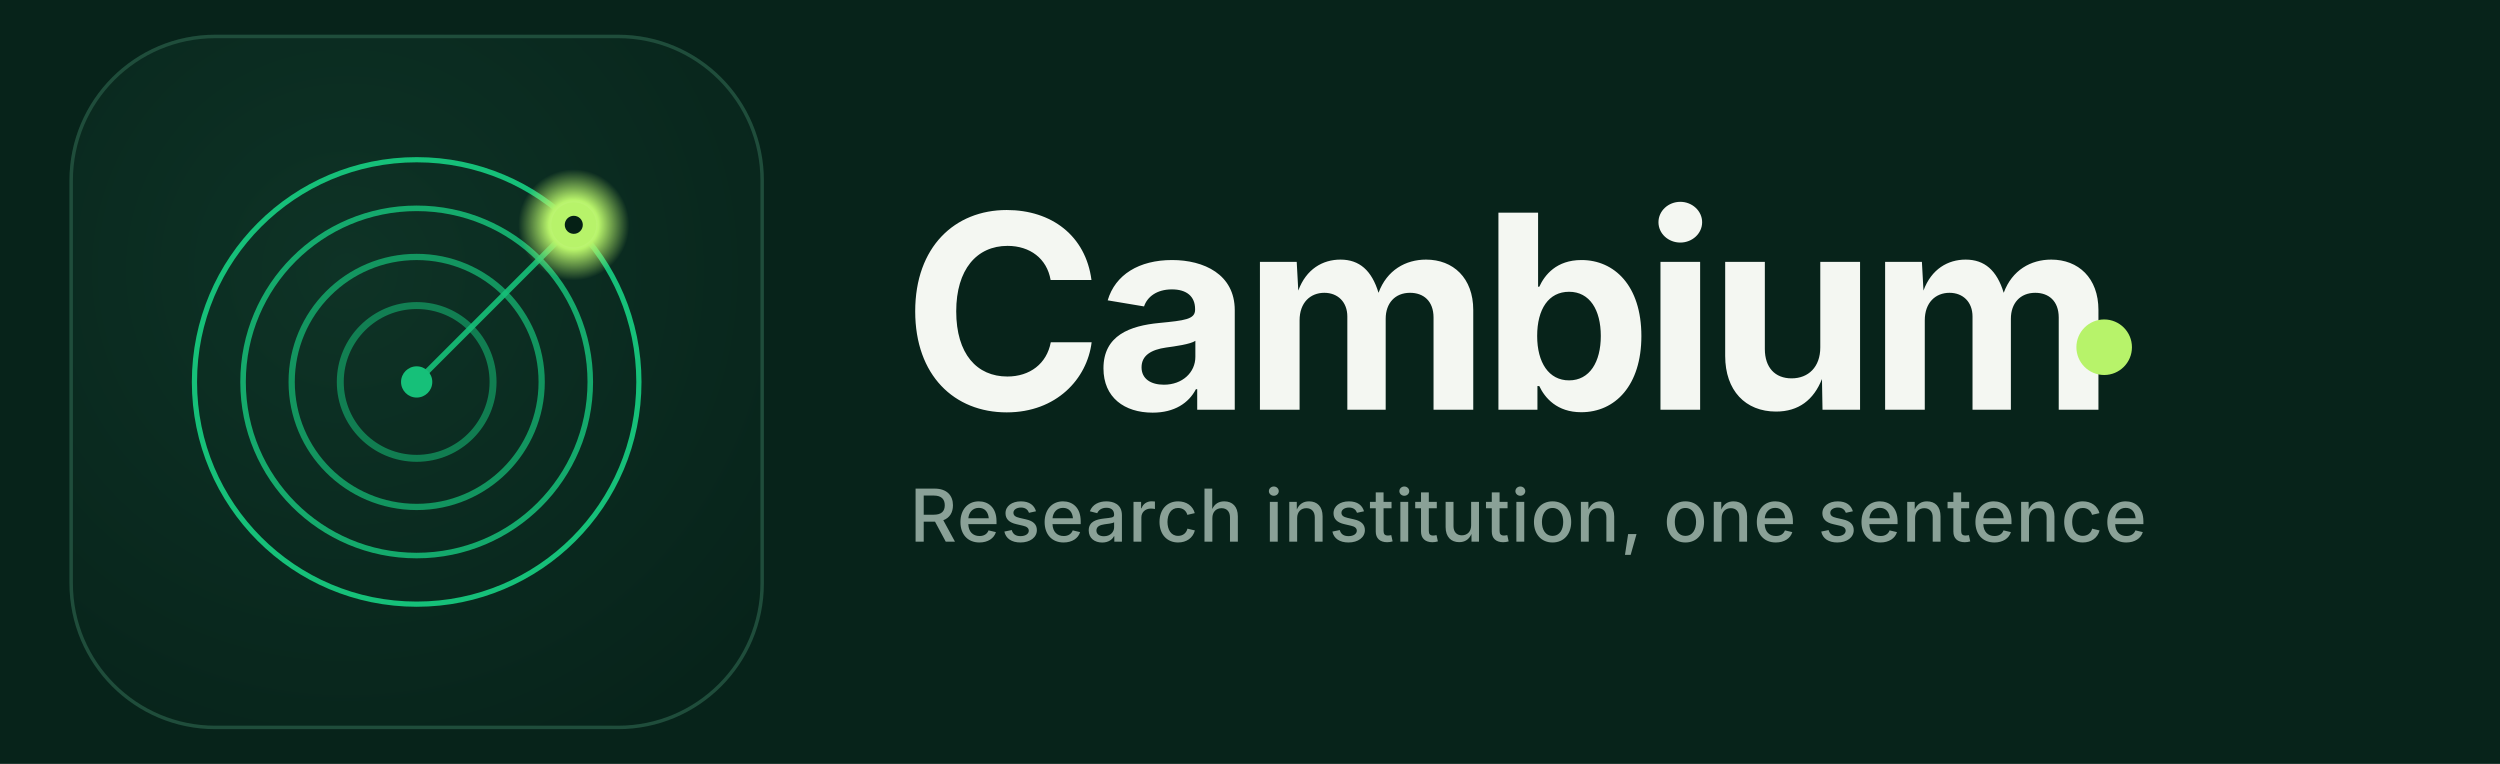
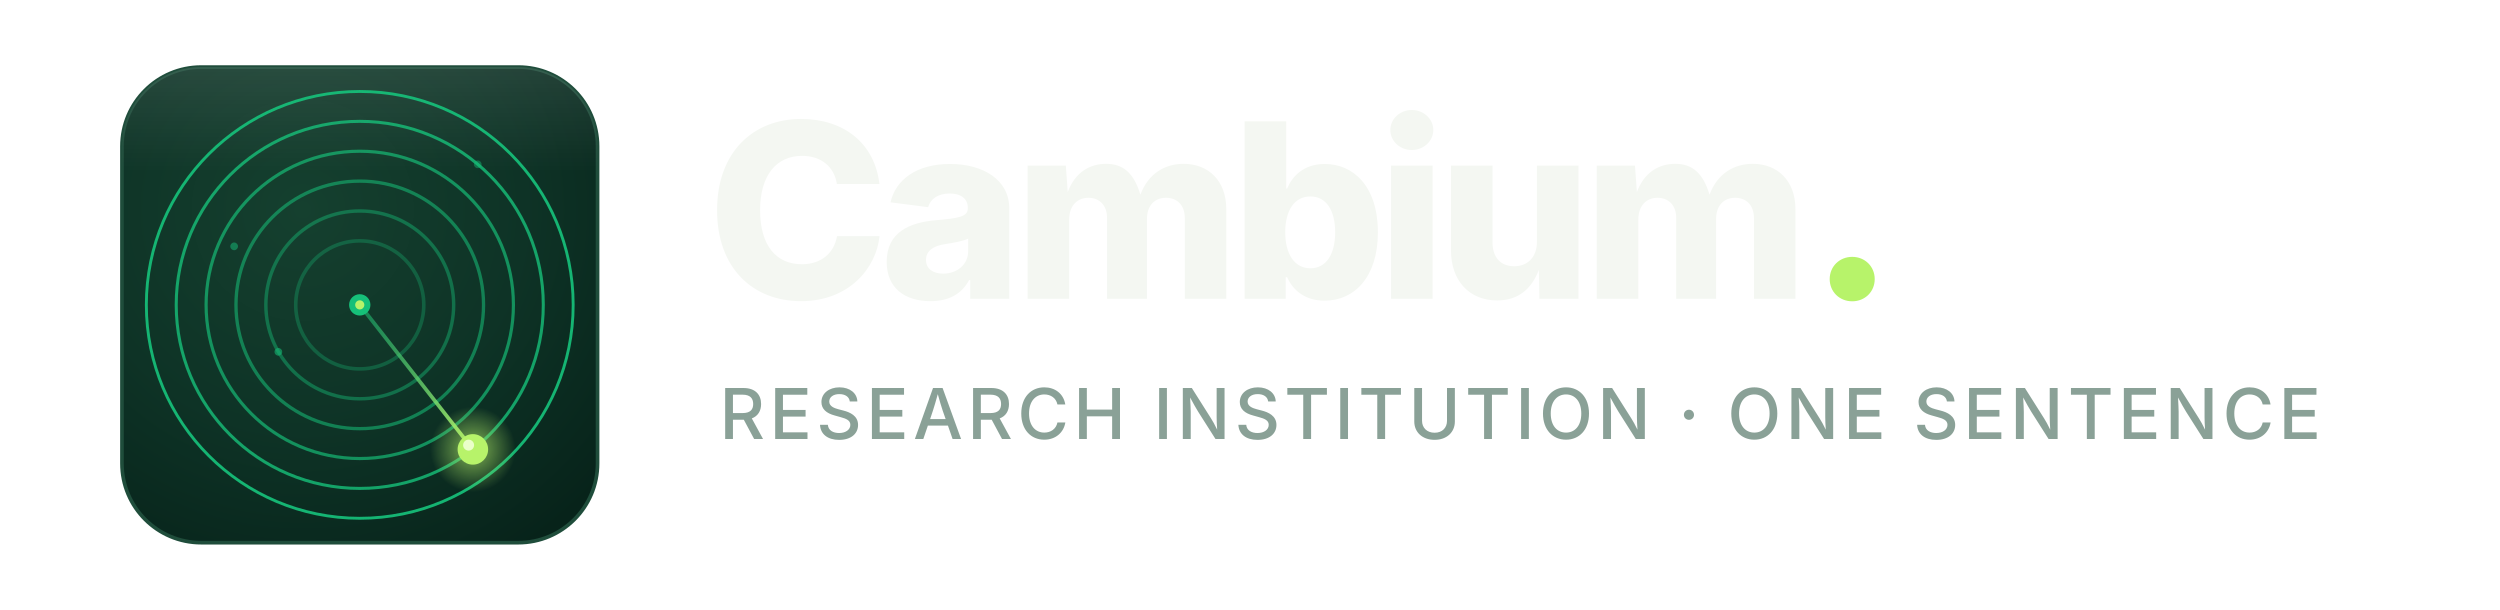
- <svg xmlns="http://www.w3.org/2000/svg" viewBox="0 0 720 220" width="720" height="220" role="img" aria-label="Cambium logo (dark)" font-family="Inter,-apple-system,BlinkMacSystemFont,'Segoe UI',Helvetica,Arial,sans-serif">
+ <svg xmlns="http://www.w3.org/2000/svg" viewBox="0 0 820 200">
  <defs>
-     <radialGradient id="ld-bg" cx="40%" cy="34%" r="78%">
-       <stop offset="0%" stop-color="#0E3326" />
+     <radialGradient id="tile" cx="38%" cy="30%" r="85%">
+       <stop offset="0%" stop-color="#15402F" />
+       <stop offset="55%" stop-color="#0E3326" />
      <stop offset="100%" stop-color="#07231A" />
    </radialGradient>
-     <radialGradient id="ld-node" cx="50%" cy="50%" r="50%">
-       <stop offset="0%" stop-color="#EAFFC9" />
-       <stop offset="45%" stop-color="#B7F36A" />
+     <radialGradient id="glow" cx="50%" cy="50%" r="50%">
+       <stop offset="0%" stop-color="#B7F36A" stop-opacity="0.95" />
+       <stop offset="35%" stop-color="#B7F36A" stop-opacity="0.45" />
      <stop offset="100%" stop-color="#B7F36A" stop-opacity="0" />
    </radialGradient>
+     <linearGradient id="spoke" x1="0" y1="0" x2="1" y2="0">
+       <stop offset="0%" stop-color="#16C079" stop-opacity="0.5" />
+       <stop offset="100%" stop-color="#B7F36A" stop-opacity="0.95" />
+     </linearGradient>
+     <linearGradient id="sheen" x1="0" y1="0" x2="0" y2="1">
+       <stop offset="0%" stop-color="#FFFFFF" stop-opacity="0.10" />
+       <stop offset="22%" stop-color="#FFFFFF" stop-opacity="0" />
+     </linearGradient>
  </defs>
-   <rect x="0" y="0" width="720" height="220" rx="0" fill="#07231A" />
-   <g transform="translate(20,10)">
-     <rect x="0" y="0" width="200" height="200" rx="42" fill="url(#ld-bg)" />
-     <rect x="0.5" y="0.5" width="199" height="199" rx="41.5" fill="none" stroke="#1F4D3B" stroke-width="1" />
-     <g fill="none" stroke="#16C079" stroke-linecap="round">
-       <circle cx="100" cy="100" r="22" stroke-width="2" opacity="0.55" />
-       <circle cx="100" cy="100" r="36" stroke-width="1.8" opacity="0.7" />
-       <circle cx="100" cy="100" r="50" stroke-width="1.6" opacity="0.85" />
-       <circle cx="100" cy="100" r="64" stroke-width="1.5" />
-     </g>
-     <line x1="100" y1="100" x2="145.25" y2="54.75" stroke="#16C079" stroke-width="1.6" stroke-linecap="round" opacity="0.9" />
-     <circle cx="100" cy="100" r="4.5" fill="#16C079" />
-     <circle cx="145.25" cy="54.75" r="16" fill="url(#ld-node)" />
-     <circle cx="145.25" cy="54.75" r="6.5" fill="#B7F36A" />
-     <circle cx="145.25" cy="54.75" r="2.6" fill="#052015" />
+   <g>
+     <rect x="40" y="22.0" width="156" height="156" rx="26" fill="url(#tile)" stroke="#1F4D3B" stroke-width="1.2" />
+     <rect x="40" y="22.0" width="156" height="156" rx="26" fill="url(#sheen)" />
+     <circle cx="118" cy="100.0" r="21.00" fill="none" stroke="#16C079" stroke-width="1.18" opacity="0.30" />
+     <circle cx="118" cy="100.0" r="30.80" fill="none" stroke="#16C079" stroke-width="1.13" opacity="0.42" />
+     <circle cx="118" cy="100.0" r="40.60" fill="none" stroke="#16C079" stroke-width="1.09" opacity="0.55" />
+     <circle cx="118" cy="100.0" r="50.40" fill="none" stroke="#16C079" stroke-width="1.04" opacity="0.67" />
+     <circle cx="118" cy="100.0" r="60.20" fill="none" stroke="#16C079" stroke-width="1.00" opacity="0.80" />
+     <circle cx="118" cy="100.0" r="70.00" fill="none" stroke="#16C079" stroke-width="0.95" opacity="0.92" />
+     <circle cx="76.8" cy="80.8" r="1.26" fill="#16C079" opacity="0.5" />
+     <circle cx="156.7" cy="53.9" r="1.26" fill="#16C079" opacity="0.42" />
+     <circle cx="91.3" cy="115.4" r="1.26" fill="#16C079" opacity="0.55" />
+     <line x1="118" y1="100.0" x2="155.1" y2="147.4" stroke="url(#spoke)" stroke-width="1.23" stroke-linecap="round" />
+     <circle cx="155.1" cy="147.4" r="14.0" fill="url(#glow)" />
+     <circle cx="155.1" cy="147.4" r="5.0" fill="#B7F36A" />
+     <circle cx="153.7" cy="146.0" r="1.8" fill="#EAFFC9" />
+     <circle cx="118" cy="100.0" r="3.5" fill="#16C079" />
+     <circle cx="118" cy="100.0" r="1.5" fill="#B7F36A" />
  </g>
-   <g transform="translate(260,0)">
-     <text x="0" y="118" fill="#F4F7F2" font-size="78" font-weight="700" letter-spacing="-2.5">Cambium</text>
-     <circle cx="346" cy="100" r="8" fill="#B7F36A" />
-     <text x="2" y="156" fill="#8AA197" font-size="21" font-weight="500" letter-spacing="0.3">Research institution, one sentence</text>
-   </g>
+   <text x="232" y="98.0" font-family="Inter, 'DejaVu Sans', sans-serif" font-weight="800" font-size="80" letter-spacing="-3" fill="#F4F7F2">Cambium<tspan fill="#B7F36A">.</tspan>
+   </text>
+   <text x="236" y="144.0" font-family="Inter, 'DejaVu Sans', sans-serif" font-weight="500" font-size="23" letter-spacing="1.5" fill="#8AA197">RESEARCH INSTITUTION · ONE SENTENCE</text>
</svg>
